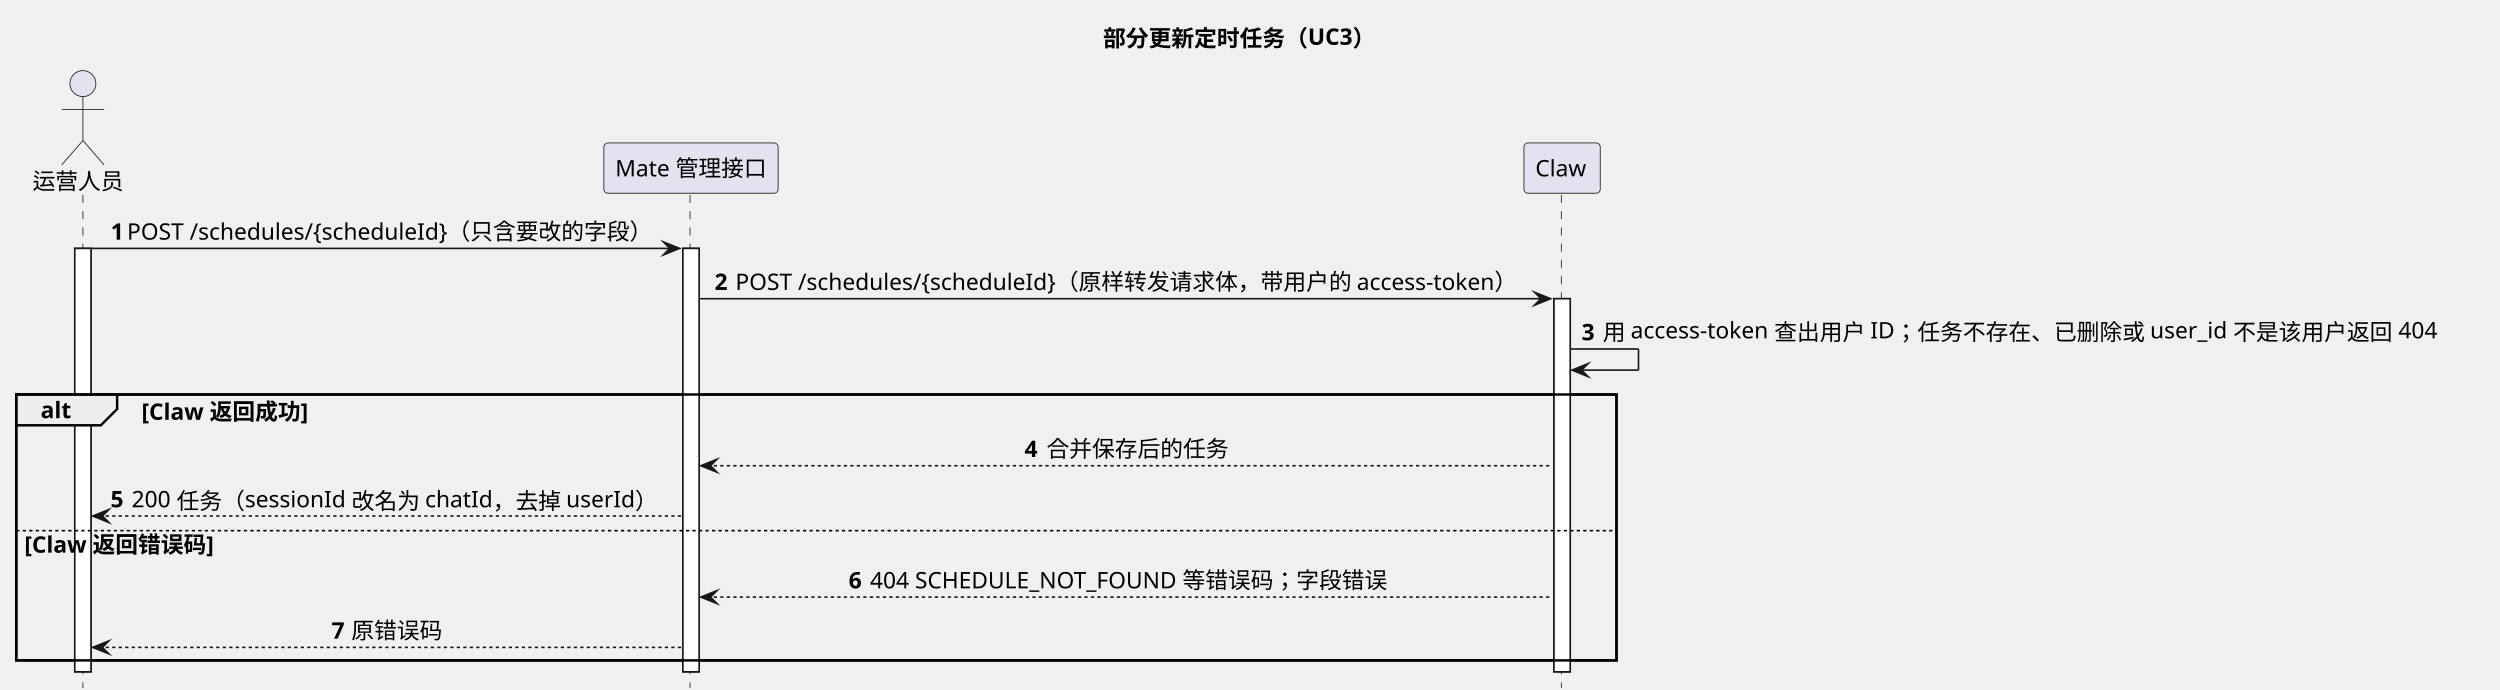
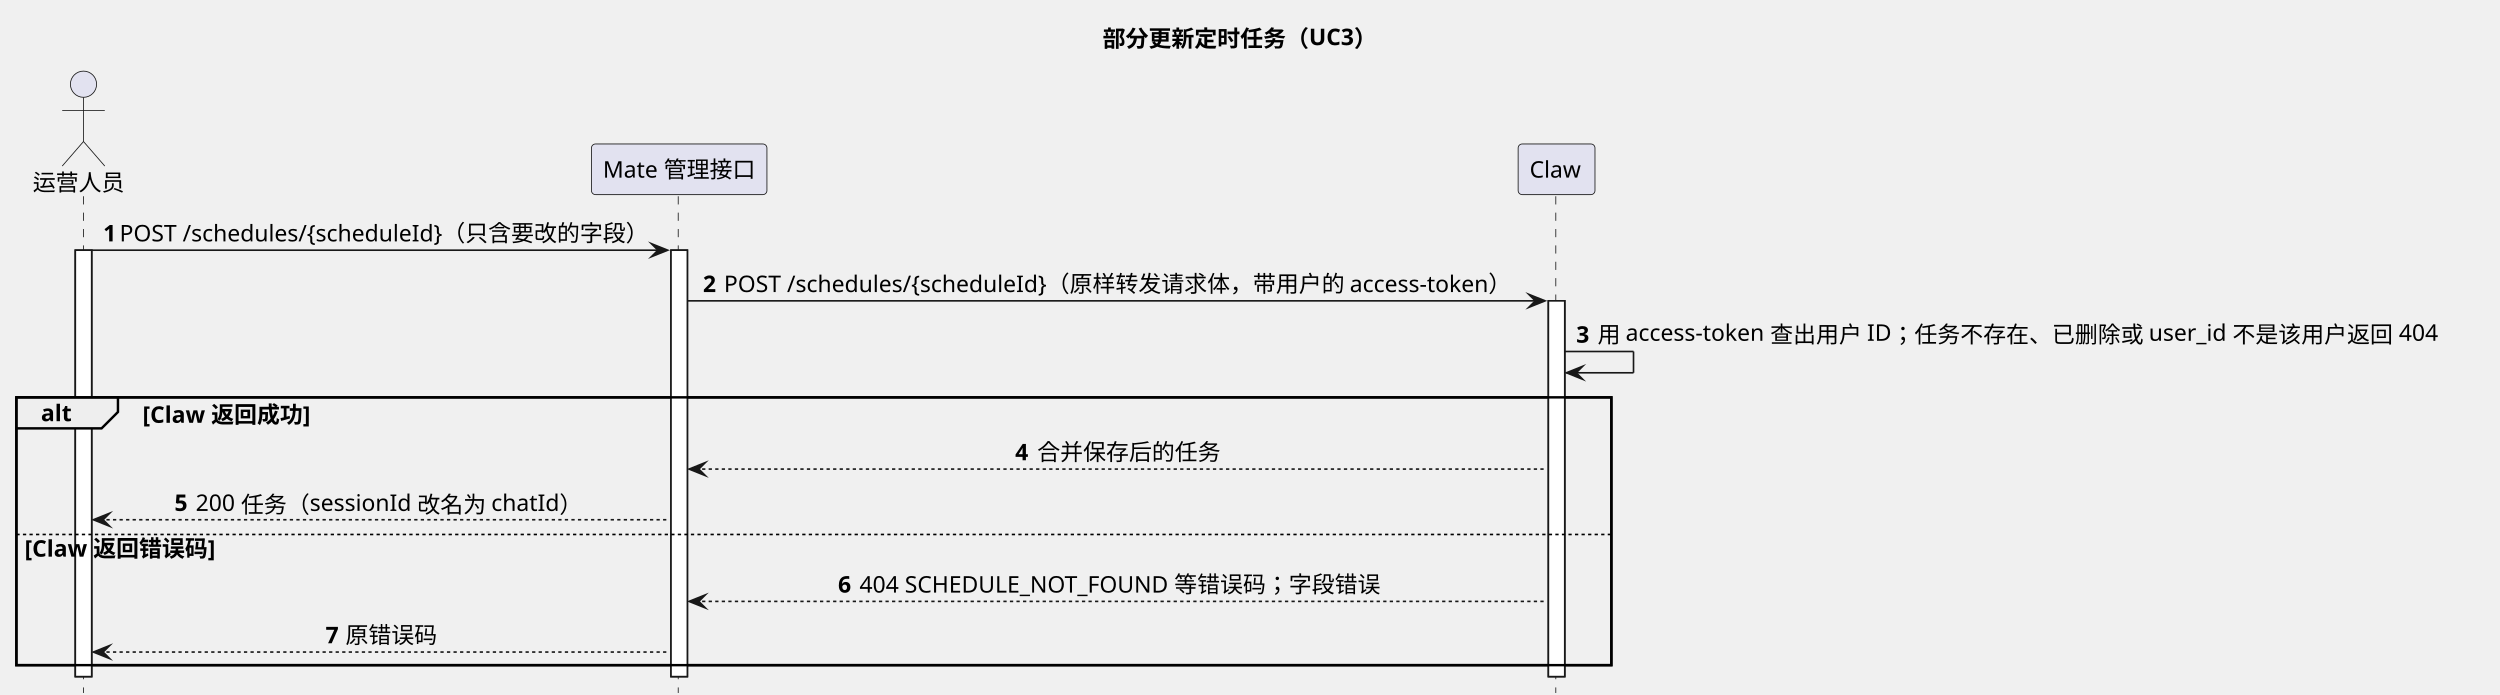
- <svg xmlns="http://www.w3.org/2000/svg" contentStyleType="text/css" data-diagram-type="SEQUENCE" height="424px" preserveAspectRatio="none" style="width:1538px;height:424px;background:#FFFFFF;" version="1.1" viewBox="0 0 1538 424" width="1538px" zoomAndPan="magnify">
+ <svg xmlns="http://www.w3.org/2000/svg" contentStyleType="text/css" data-diagram-type="SEQUENCE" height="424px" preserveAspectRatio="none" style="width:1527px;height:424px;background:#FFFFFF;" version="1.1" viewBox="0 0 1527 424" width="1527px" zoomAndPan="magnify">
  <defs />
  <g>
    <g class="title" data-source-line="285">
-       <text fill="#000000" font-family="sans-serif" font-size="14" font-weight="700" lengthAdjust="spacing" textLength="174.016" x="678.605" y="28.562">部分更新定时任务（UC3）</text>
+       <text fill="#000000" font-family="sans-serif" font-size="14" font-weight="700" lengthAdjust="spacing" textLength="174.016" x="673.479" y="28.562">部分更新定时任务（UC3）</text>
    </g>
    <g>
      <rect fill="#FFFFFF" height="260.455" style="stroke:#181818;stroke-width:1;" width="10" x="46" y="152.818" />
    </g>
    <g>
-       <rect fill="#FFFFFF" height="260.455" style="stroke:#181818;stroke-width:1;" width="10" x="420.103" y="152.818" />
+       <rect fill="#FFFFFF" height="260.455" style="stroke:#181818;stroke-width:1;" width="10" x="409.85" y="152.818" />
    </g>
    <g>
-       <rect fill="#FFFFFF" height="229.516" style="stroke:#181818;stroke-width:1;" width="10" x="956.002" y="183.758" />
+       <rect fill="#FFFFFF" height="229.516" style="stroke:#181818;stroke-width:1;" width="10" x="945.749" y="183.758" />
    </g>
-     <rect fill="none" height="163.576" style="stroke:#000000;stroke-width:1.5;" width="984.47" x="10" y="242.697" />
+     <rect fill="none" height="163.576" style="stroke:#000000;stroke-width:1.5;" width="974.217" x="10" y="242.697" />
    <g class="participant-lifeline" data-entity-uid="part1" data-qualified-name="Operator" data-source-line="290" id="part1-lifeline">
      <g>
        <rect fill="#000000" fill-opacity="0" height="303.394" width="8" x="47" y="119.879" />
        <line style="stroke:#181818;stroke-width:0.5;stroke-dasharray:5,5;" x1="51" x2="51" y1="119.879" y2="423.273" />
      </g>
    </g>
    <g class="participant-lifeline" data-entity-uid="part2" data-qualified-name="Mate" data-source-line="291" id="part2-lifeline">
      <g>
-         <rect fill="#000000" fill-opacity="0" height="303.394" width="8" x="421.103" y="119.879" />
-         <line style="stroke:#181818;stroke-width:0.5;stroke-dasharray:5,5;" x1="424.509" x2="424.509" y1="119.879" y2="423.273" />
+         <rect fill="#000000" fill-opacity="0" height="303.394" width="8" x="410.85" y="119.879" />
+         <line style="stroke:#181818;stroke-width:0.5;stroke-dasharray:5,5;" x1="414.256" x2="414.256" y1="119.879" y2="423.273" />
      </g>
    </g>
    <g class="participant-lifeline" data-entity-uid="part3" data-qualified-name="Claw" data-source-line="292" id="part3-lifeline">
      <g>
-         <rect fill="#000000" fill-opacity="0" height="303.394" width="8" x="957.002" y="119.879" />
-         <line style="stroke:#181818;stroke-width:0.5;stroke-dasharray:5,5;" x1="960.534" x2="960.534" y1="119.879" y2="423.273" />
+         <rect fill="#000000" fill-opacity="0" height="303.394" width="8" x="946.749" y="119.879" />
+         <line style="stroke:#181818;stroke-width:0.5;stroke-dasharray:5,5;" x1="950.281" x2="950.281" y1="119.879" y2="423.273" />
      </g>
    </g>
    <g class="participant participant-head" data-entity-uid="part1" data-qualified-name="Operator" data-source-line="290" id="part1-head">
      <text fill="#000000" font-family="sans-serif" font-size="14" lengthAdjust="spacing" textLength="56" x="20" y="116.502">运营人员</text>
      <ellipse cx="51" cy="51.44" fill="#E2E2F0" rx="8" ry="8" style="stroke:#181818;stroke-width:0.5;" />
      <path d="M51,59.44 L51,86.439 M38,67.439 L64,67.439 M51,86.439 L38,101.439 M51,86.439 L64,101.439" fill="none" style="stroke:#181818;stroke-width:0.5;" />
    </g>
    <g class="participant participant-head" data-entity-uid="part2" data-qualified-name="Mate" data-source-line="291" id="part2-head">
-       <rect fill="#E2E2F0" height="30.939" rx="2.5" ry="2.5" style="stroke:#181818;stroke-width:0.5;" width="107.188" x="371.509" y="87.939" />
-       <text fill="#000000" font-family="sans-serif" font-size="14" lengthAdjust="spacing" textLength="93.188" x="378.509" y="108.502">Mate 管理接口</text>
+       <rect fill="#E2E2F0" height="30.939" rx="2.5" ry="2.5" style="stroke:#181818;stroke-width:0.5;" width="107.188" x="361.256" y="87.939" />
+       <text fill="#000000" font-family="sans-serif" font-size="14" lengthAdjust="spacing" textLength="93.188" x="368.256" y="108.502">Mate 管理接口</text>
    </g>
    <g class="participant participant-head" data-entity-uid="part3" data-qualified-name="Claw" data-source-line="292" id="part3-head">
-       <rect fill="#E2E2F0" height="30.939" rx="2.5" ry="2.5" style="stroke:#181818;stroke-width:0.5;" width="46.935" x="937.534" y="87.939" />
-       <text fill="#000000" font-family="sans-serif" font-size="14" lengthAdjust="spacing" textLength="32.935" x="944.534" y="108.502">Claw</text>
+       <rect fill="#E2E2F0" height="30.939" rx="2.5" ry="2.5" style="stroke:#181818;stroke-width:0.5;" width="46.935" x="927.281" y="87.939" />
+       <text fill="#000000" font-family="sans-serif" font-size="14" lengthAdjust="spacing" textLength="32.935" x="934.281" y="108.502">Claw</text>
    </g>
    <g>
      <rect fill="#FFFFFF" height="260.455" style="stroke:#181818;stroke-width:1;" width="10" x="46" y="152.818" />
    </g>
    <g>
-       <rect fill="#FFFFFF" height="260.455" style="stroke:#181818;stroke-width:1;" width="10" x="420.103" y="152.818" />
+       <rect fill="#FFFFFF" height="260.455" style="stroke:#181818;stroke-width:1;" width="10" x="409.85" y="152.818" />
    </g>
    <g>
-       <rect fill="#FFFFFF" height="229.516" style="stroke:#181818;stroke-width:1;" width="10" x="956.002" y="183.758" />
+       <rect fill="#FFFFFF" height="229.516" style="stroke:#181818;stroke-width:1;" width="10" x="945.749" y="183.758" />
    </g>
    <g class="message" data-entity-1="part1" data-entity-2="part2" data-source-line="294" id="msg1">
-       <polygon fill="#181818" points="408.103,148.818,418.103,152.818,408.103,156.818,412.103,152.818" style="stroke:#181818;stroke-width:1;stroke-linejoin:miter;stroke-miterlimit:10;" />
-       <line style="stroke:#181818;stroke-width:1;" x1="56" x2="414.103" y1="152.818" y2="152.818" />
-       <text fill="#000000" font-family="sans-serif" font-size="14" font-weight="700" lengthAdjust="spacing" textLength="6.036" x="68.126" y="147.441">1</text>
-       <text fill="#000000" font-family="sans-serif" font-size="14" lengthAdjust="spacing" textLength="329.813" x="78.163" y="147.441">POST /schedules/{scheduleId}（只含要改的字段）</text>
+       <polygon fill="#181818" points="397.85,148.818,407.85,152.818,397.85,156.818,401.85,152.818" style="stroke:#181818;stroke-width:1;stroke-linejoin:miter;stroke-miterlimit:10;" />
+       <line style="stroke:#181818;stroke-width:1;" x1="56" x2="403.85" y1="152.818" y2="152.818" />
+       <text fill="#000000" font-family="sans-serif" font-size="14" font-weight="700" lengthAdjust="spacing" textLength="6.036" x="63" y="147.441">1</text>
+       <text fill="#000000" font-family="sans-serif" font-size="14" lengthAdjust="spacing" textLength="329.813" x="73.036" y="147.441">POST /schedules/{scheduleId}（只含要改的字段）</text>
    </g>
    <g class="message" data-entity-1="part2" data-entity-2="part3" data-source-line="296" id="msg2">
-       <polygon fill="#181818" points="944.002,179.758,954.002,183.758,944.002,187.758,948.002,183.758" style="stroke:#181818;stroke-width:1;stroke-linejoin:miter;stroke-miterlimit:10;" />
-       <line style="stroke:#181818;stroke-width:1;" x1="430.103" x2="950.002" y1="183.758" y2="183.758" />
-       <text fill="#000000" font-family="sans-serif" font-size="14" font-weight="700" lengthAdjust="spacing" textLength="8.818" x="439.603" y="178.381">2</text>
-       <text fill="#000000" font-family="sans-serif" font-size="14" lengthAdjust="spacing" textLength="494.081" x="452.421" y="178.381">POST /schedules/{scheduleId}（原样转发请求体，带用户的 access-token）</text>
+       <polygon fill="#181818" points="933.749,179.758,943.749,183.758,933.749,187.758,937.749,183.758" style="stroke:#181818;stroke-width:1;stroke-linejoin:miter;stroke-miterlimit:10;" />
+       <line style="stroke:#181818;stroke-width:1;" x1="419.85" x2="939.749" y1="183.758" y2="183.758" />
+       <text fill="#000000" font-family="sans-serif" font-size="14" font-weight="700" lengthAdjust="spacing" textLength="8.818" x="429.35" y="178.381">2</text>
+       <text fill="#000000" font-family="sans-serif" font-size="14" lengthAdjust="spacing" textLength="494.081" x="442.168" y="178.381">POST /schedules/{scheduleId}（原样转发请求体，带用户的 access-token）</text>
    </g>
    <g class="message" data-entity-1="part3" data-entity-2="part3" data-source-line="297" id="msg3">
-       <line style="stroke:#181818;stroke-width:1;" x1="966.002" x2="1008.002" y1="214.697" y2="214.697" />
-       <line style="stroke:#181818;stroke-width:1;" x1="1008.002" x2="1008.002" y1="214.697" y2="227.697" />
-       <line style="stroke:#181818;stroke-width:1;" x1="967.002" x2="1008.002" y1="227.697" y2="227.697" />
-       <polygon fill="#181818" points="977.002,223.697,967.002,227.697,977.002,231.697,973.002,227.697" style="stroke:#181818;stroke-width:1;stroke-linejoin:miter;stroke-miterlimit:10;" />
-       <text fill="#000000" font-family="sans-serif" font-size="14" font-weight="700" lengthAdjust="spacing" textLength="9.037" x="973.002" y="209.32">3</text>
-       <text fill="#000000" font-family="sans-serif" font-size="14" lengthAdjust="spacing" textLength="524.187" x="986.039" y="209.32">用 access-token 查出用户 ID；任务不存在、已删除或 user_id 不是该用户返回 404</text>
+       <line style="stroke:#181818;stroke-width:1;" x1="955.749" x2="997.749" y1="214.697" y2="214.697" />
+       <line style="stroke:#181818;stroke-width:1;" x1="997.749" x2="997.749" y1="214.697" y2="227.697" />
+       <line style="stroke:#181818;stroke-width:1;" x1="956.749" x2="997.749" y1="227.697" y2="227.697" />
+       <polygon fill="#181818" points="966.749,223.697,956.749,227.697,966.749,231.697,962.749,227.697" style="stroke:#181818;stroke-width:1;stroke-linejoin:miter;stroke-miterlimit:10;" />
+       <text fill="#000000" font-family="sans-serif" font-size="14" font-weight="700" lengthAdjust="spacing" textLength="9.037" x="962.749" y="209.32">3</text>
+       <text fill="#000000" font-family="sans-serif" font-size="14" lengthAdjust="spacing" textLength="524.187" x="975.786" y="209.32">用 access-token 查出用户 ID；任务不存在、已删除或 user_id 不是该用户返回 404</text>
    </g>
    <path d="M10,242.697 L72.049,242.697 L72.049,251.637 L62.049,261.637 L10,261.637 L10,242.697" fill="#EEEEEE" style="stroke:#000000;stroke-width:1.5;" />
-     <rect fill="none" height="163.576" style="stroke:#000000;stroke-width:1.5;" width="984.47" x="10" y="242.697" />
+     <rect fill="none" height="163.576" style="stroke:#000000;stroke-width:1.5;" width="974.217" x="10" y="242.697" />
    <text fill="#000000" font-family="sans-serif" font-size="14" font-weight="700" lengthAdjust="spacing" textLength="17.049" x="25" y="257.26">alt</text>
    <text fill="#000000" font-family="sans-serif" font-size="14" font-weight="700" lengthAdjust="spacing" textLength="105.8" x="87.049" y="258.26">[Claw 返回成功]</text>
    <g class="message" data-entity-1="part3" data-entity-2="part2" data-source-line="299" id="msg4">
-       <polygon fill="#181818" points="441.103,282.516,431.103,286.516,441.103,290.516,437.103,286.516" style="stroke:#181818;stroke-width:1;stroke-linejoin:miter;stroke-miterlimit:10;" />
-       <line style="stroke:#181818;stroke-width:1;stroke-dasharray:2,2;" x1="435.103" x2="955.002" y1="286.516" y2="286.516" />
-       <text fill="#000000" font-family="sans-serif" font-size="14" font-weight="700" lengthAdjust="spacing" textLength="9.468" x="630.318" y="281.139">4</text>
-       <text fill="#000000" font-family="sans-serif" font-size="14" lengthAdjust="spacing" textLength="112" x="643.786" y="281.139">合并保存后的任务</text>
+       <polygon fill="#181818" points="430.85,282.516,420.85,286.516,430.85,290.516,426.85,286.516" style="stroke:#181818;stroke-width:1;stroke-linejoin:miter;stroke-miterlimit:10;" />
+       <line style="stroke:#181818;stroke-width:1;stroke-dasharray:2,2;" x1="424.85" x2="944.749" y1="286.516" y2="286.516" />
+       <text fill="#000000" font-family="sans-serif" font-size="14" font-weight="700" lengthAdjust="spacing" textLength="9.468" x="620.065" y="281.139">4</text>
+       <text fill="#000000" font-family="sans-serif" font-size="14" lengthAdjust="spacing" textLength="112" x="633.533" y="281.139">合并保存后的任务</text>
    </g>
    <g class="message" data-entity-1="part2" data-entity-2="part1" data-source-line="300" id="msg5">
      <polygon fill="#181818" points="67,313.455,57,317.455,67,321.455,63,317.455" style="stroke:#181818;stroke-width:1;stroke-linejoin:miter;stroke-miterlimit:10;" />
-       <line style="stroke:#181818;stroke-width:1;stroke-dasharray:2,2;" x1="61" x2="419.103" y1="317.455" y2="317.455" />
-       <text fill="#000000" font-family="sans-serif" font-size="14" font-weight="700" lengthAdjust="spacing" textLength="8.948" x="68" y="312.078">5</text>
-       <text fill="#000000" font-family="sans-serif" font-size="14" lengthAdjust="spacing" textLength="327.154" x="80.948" y="312.078">200 任务（sessionId 改名为 chatId，去掉 userId）</text>
+       <line style="stroke:#181818;stroke-width:1;stroke-dasharray:2,2;" x1="61" x2="408.85" y1="317.455" y2="317.455" />
+       <text fill="#000000" font-family="sans-serif" font-size="14" font-weight="700" lengthAdjust="spacing" textLength="8.948" x="106.559" y="312.078">5</text>
+       <text fill="#000000" font-family="sans-serif" font-size="14" lengthAdjust="spacing" textLength="239.784" x="119.507" y="312.078">200 任务（sessionId 改名为 chatId）</text>
    </g>
-     <line style="stroke:#000000;stroke-width:1;stroke-dasharray:2,2;" x1="10" x2="994.47" y1="326.455" y2="326.455" />
+     <line style="stroke:#000000;stroke-width:1;stroke-dasharray:2,2;" x1="10" x2="984.217" y1="326.455" y2="326.455" />
    <text fill="#000000" font-family="sans-serif" font-size="14" font-weight="700" lengthAdjust="spacing" textLength="120.237" x="15" y="340.018">[Claw 返回错误码]</text>
    <g class="message" data-entity-1="part3" data-entity-2="part2" data-source-line="302" id="msg6">
-       <polygon fill="#181818" points="441.103,363.334,431.103,367.334,441.103,371.334,437.103,367.334" style="stroke:#181818;stroke-width:1;stroke-linejoin:miter;stroke-miterlimit:10;" />
-       <line style="stroke:#181818;stroke-width:1;stroke-dasharray:2,2;" x1="435.103" x2="955.002" y1="367.334" y2="367.334" />
-       <text fill="#000000" font-family="sans-serif" font-size="14" font-weight="700" lengthAdjust="spacing" textLength="9.092" x="522.119" y="361.957">6</text>
-       <text fill="#000000" font-family="sans-serif" font-size="14" lengthAdjust="spacing" textLength="328.774" x="535.211" y="361.957">404 SCHEDULE_NOT_FOUND 等错误码；字段错误</text>
+       <polygon fill="#181818" points="430.85,363.334,420.85,367.334,430.85,371.334,426.85,367.334" style="stroke:#181818;stroke-width:1;stroke-linejoin:miter;stroke-miterlimit:10;" />
+       <line style="stroke:#181818;stroke-width:1;stroke-dasharray:2,2;" x1="424.85" x2="944.749" y1="367.334" y2="367.334" />
+       <text fill="#000000" font-family="sans-serif" font-size="14" font-weight="700" lengthAdjust="spacing" textLength="9.092" x="511.866" y="361.957">6</text>
+       <text fill="#000000" font-family="sans-serif" font-size="14" lengthAdjust="spacing" textLength="328.774" x="524.958" y="361.957">404 SCHEDULE_NOT_FOUND 等错误码；字段错误</text>
    </g>
    <g class="message" data-entity-1="part2" data-entity-2="part1" data-source-line="303" id="msg7">
      <polygon fill="#181818" points="67,394.273,57,398.273,67,402.273,63,398.273" style="stroke:#181818;stroke-width:1;stroke-linejoin:miter;stroke-miterlimit:10;" />
-       <line style="stroke:#181818;stroke-width:1;stroke-dasharray:2,2;" x1="61" x2="419.103" y1="398.273" y2="398.273" />
-       <text fill="#000000" font-family="sans-serif" font-size="14" font-weight="700" lengthAdjust="spacing" textLength="8.142" x="203.981" y="392.897">7</text>
-       <text fill="#000000" font-family="sans-serif" font-size="14" lengthAdjust="spacing" textLength="56" x="216.122" y="392.897">原错误码</text>
+       <line style="stroke:#181818;stroke-width:1;stroke-dasharray:2,2;" x1="61" x2="408.85" y1="398.273" y2="398.273" />
+       <text fill="#000000" font-family="sans-serif" font-size="14" font-weight="700" lengthAdjust="spacing" textLength="8.142" x="198.854" y="392.897">7</text>
+       <text fill="#000000" font-family="sans-serif" font-size="14" lengthAdjust="spacing" textLength="56" x="210.996" y="392.897">原错误码</text>
    </g>
  </g>
</svg>
